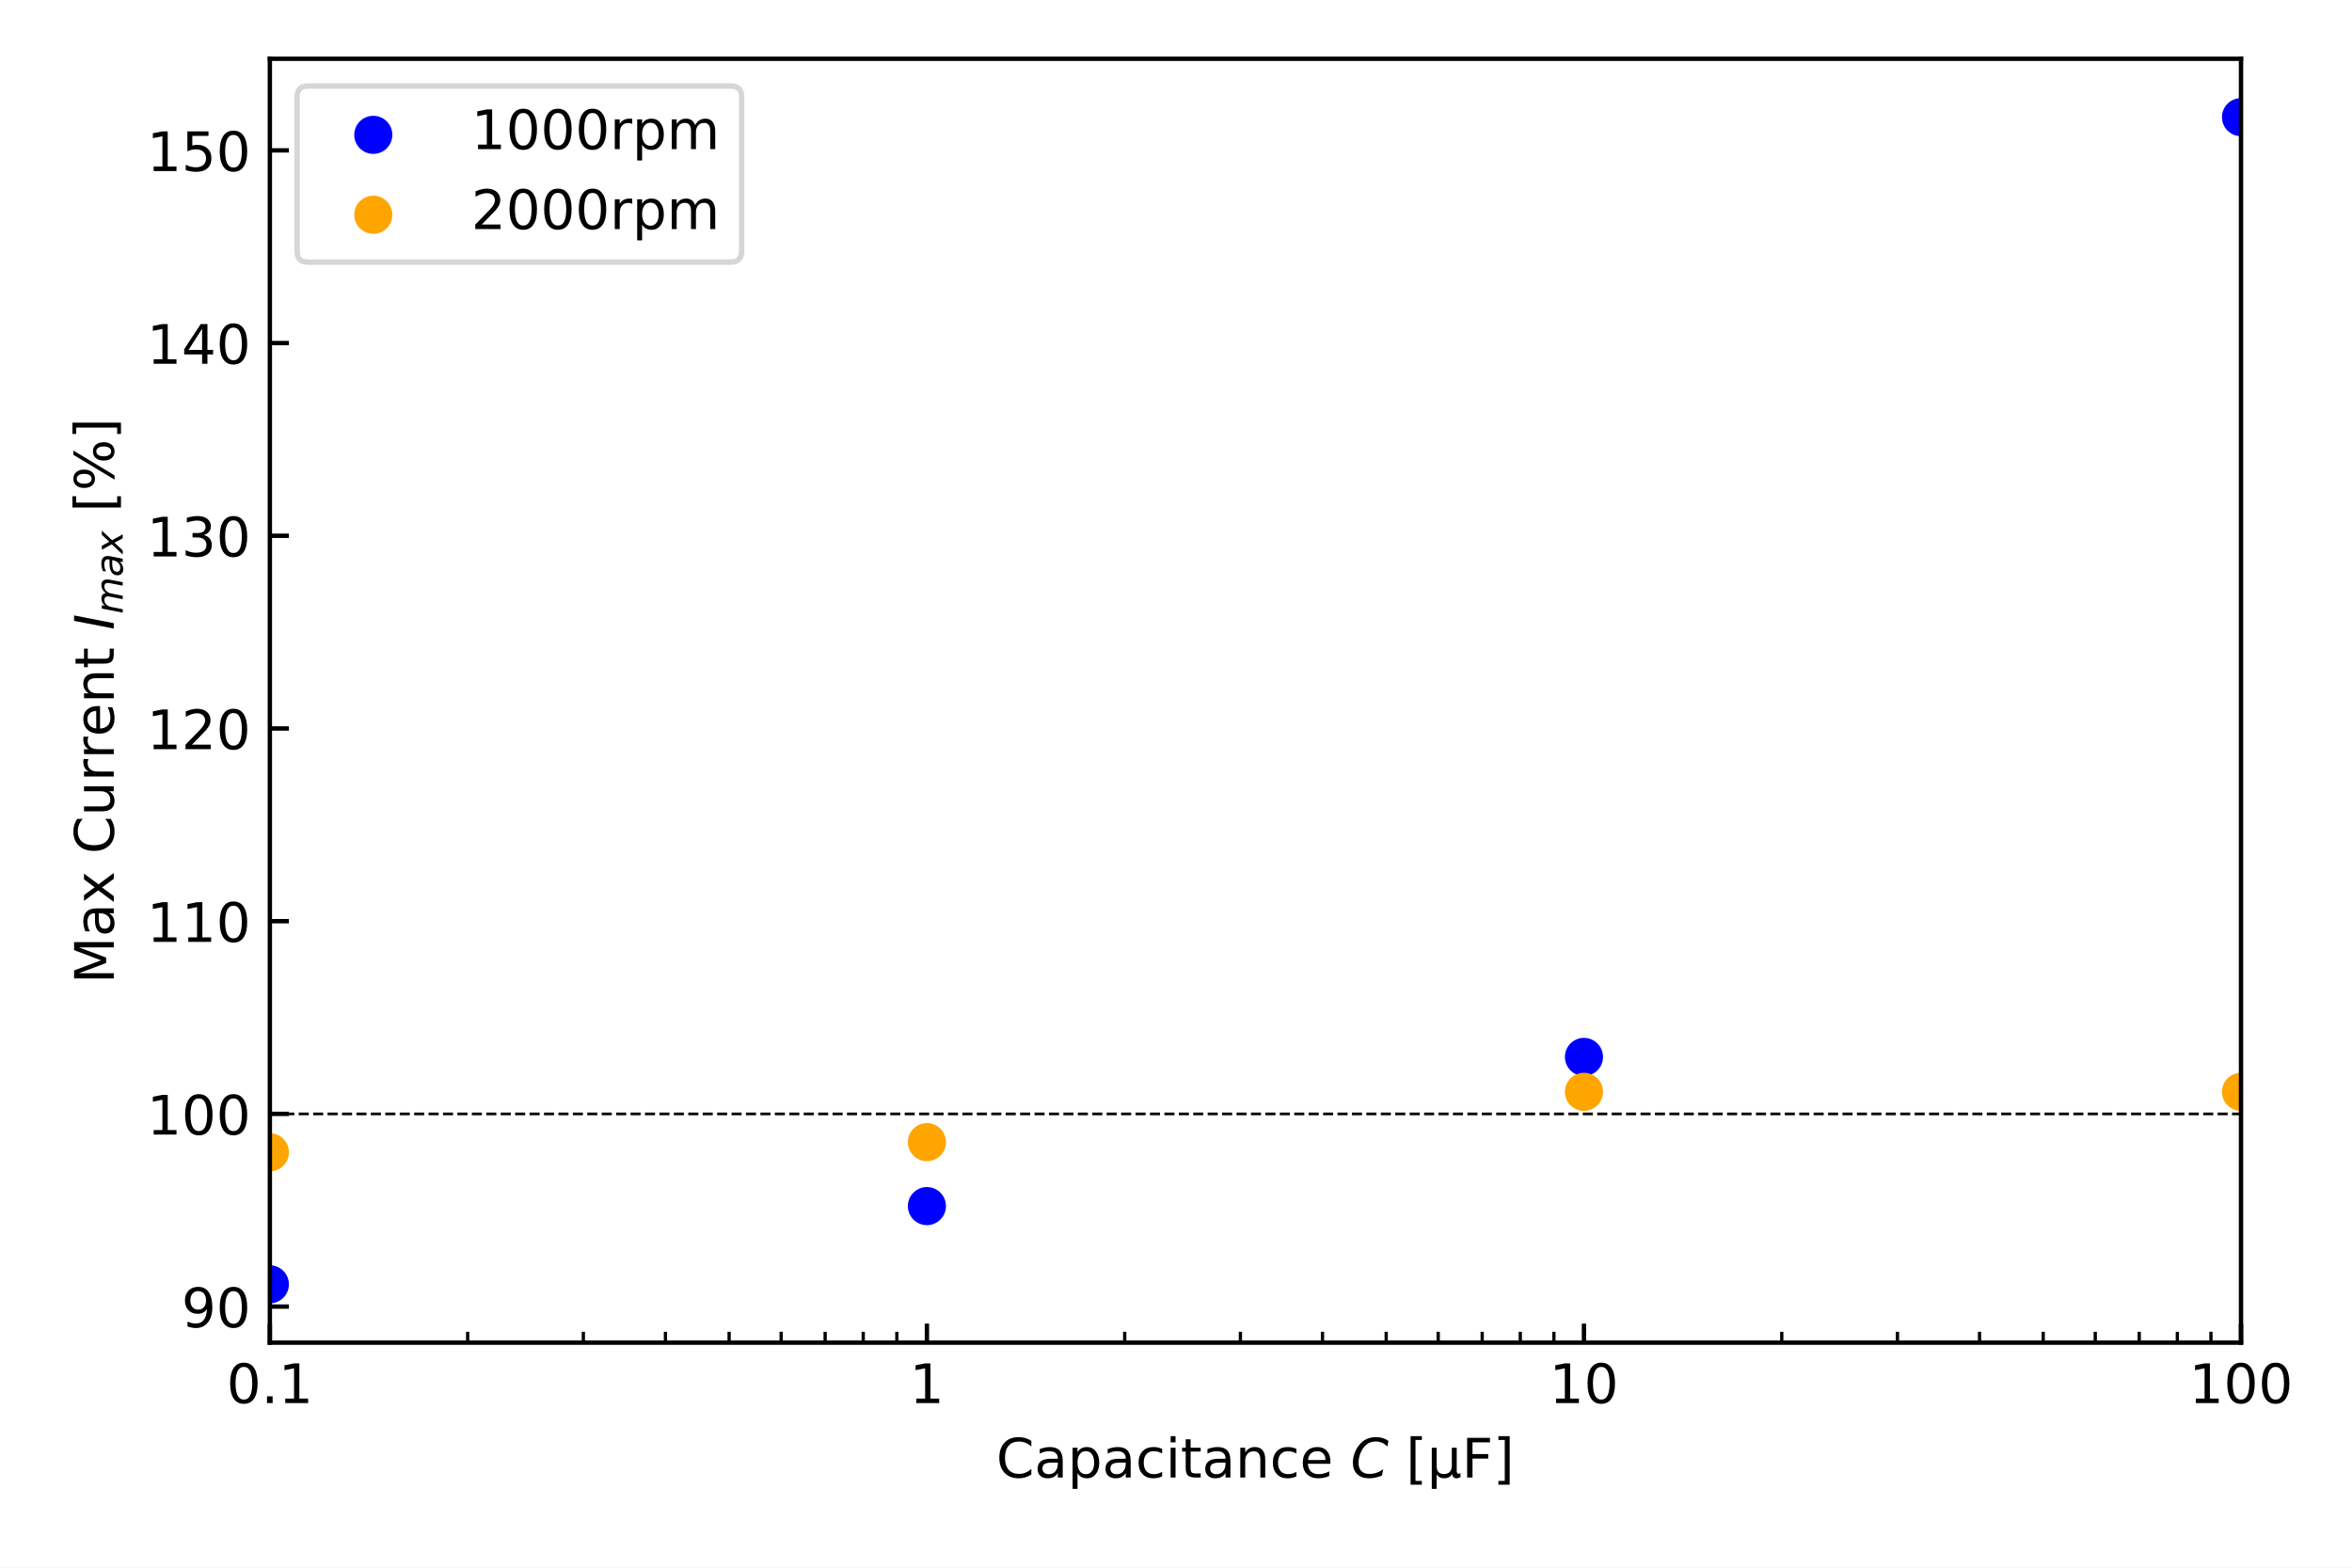
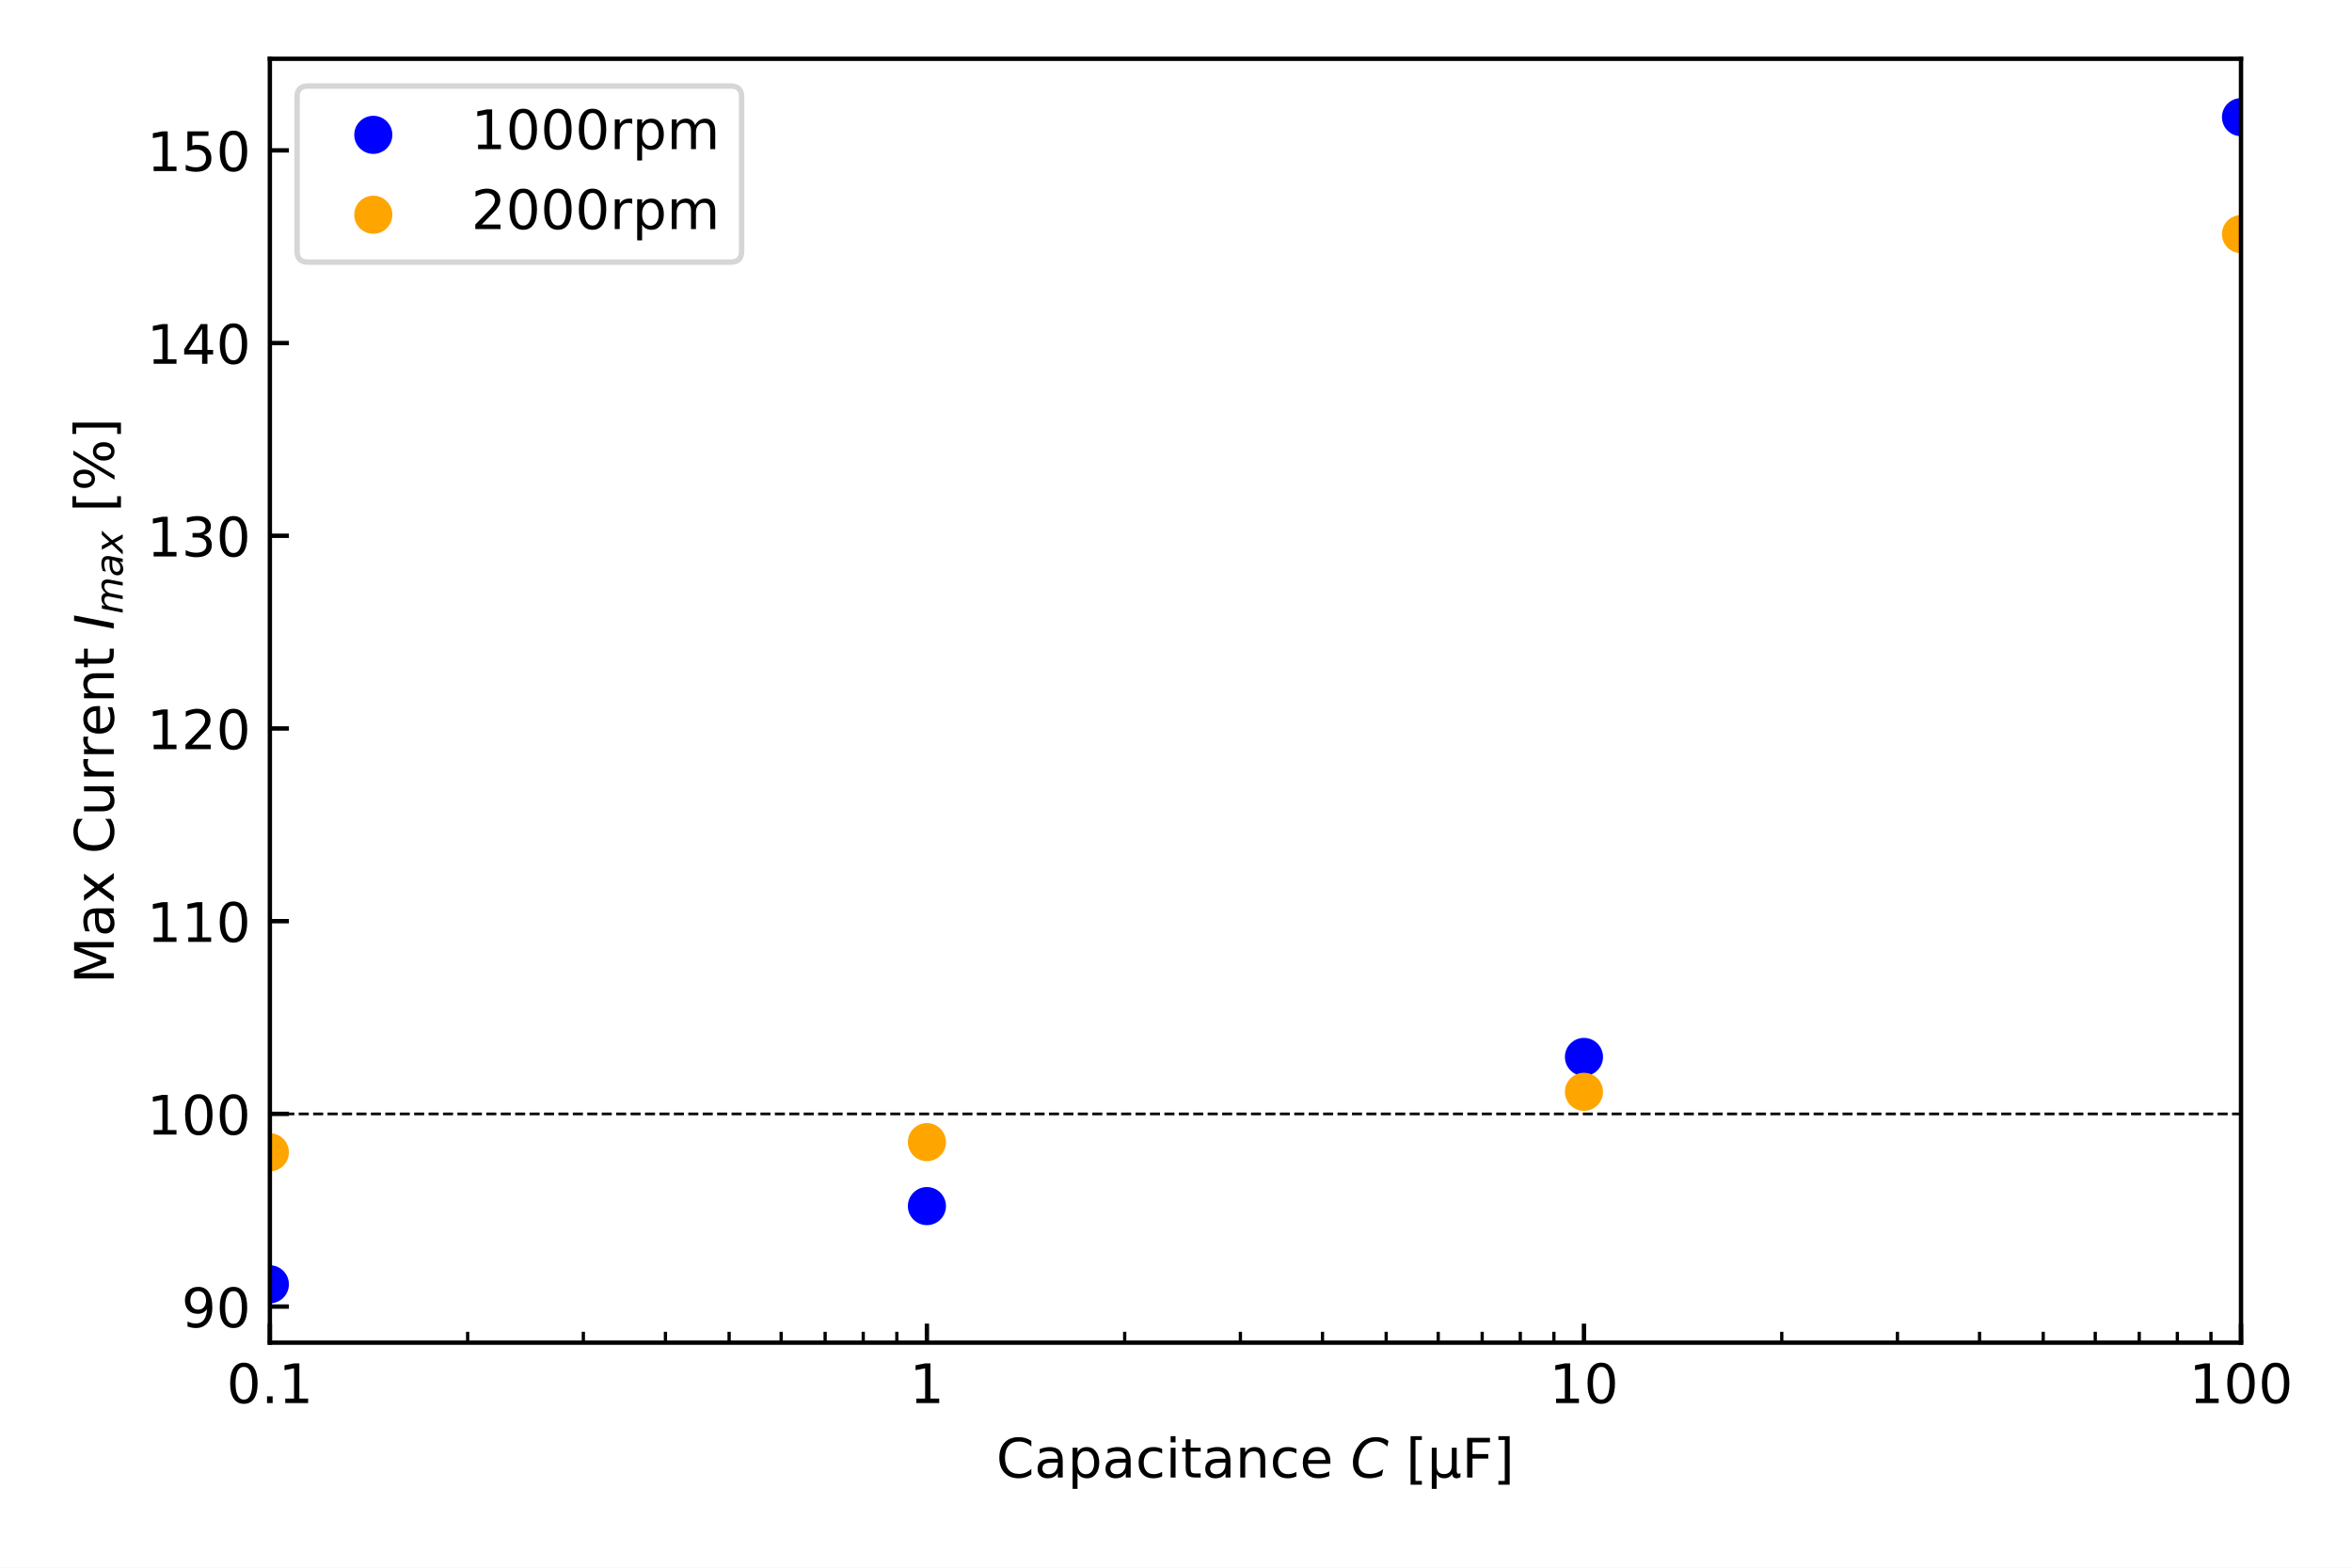
<svg xmlns="http://www.w3.org/2000/svg" xmlns:xlink="http://www.w3.org/1999/xlink" width="432pt" height="288pt" viewBox="0 0 432 288" version="1.1">
  <defs>
    <style type="text/css">*{stroke-linejoin: round; stroke-linecap: butt}</style>
  </defs>
  <g id="figure_1">
    <g id="patch_1">
      <path d="M 0 288  L 432 288  L 432 0  L 0 0  z " style="fill: #ffffff" />
    </g>
    <g id="axes_1">
      <g id="patch_2">
        <path d="M 49.566 246.66  L 411.615 246.66  L 411.615 10.8  L 49.566 10.8  z " style="fill: #ffffff" />
      </g>
      <g id="PathCollection_1">
        <defs>
-           <path id="m480bfcd725" d="M 0 3  C 0.796 3 1.559 2.684 2.121 2.121  C 2.684 1.559 3 0.796 3 0  C 3 -0.796 2.684 -1.559 2.121 -2.121  C 1.559 -2.684 0.796 -3 0 -3  C -0.796 -3 -1.559 -2.684 -2.121 -2.121  C -2.684 -1.559 -3 -0.796 -3 0  C -3 0.796 -2.684 1.559 -2.121 2.121  C -1.559 2.684 -0.796 3 0 3  z " style="stroke: #0000ff" />
+           <path id="me2a1075661" d="M 0 3  C 0.796 3 1.559 2.684 2.121 2.121  C 2.684 1.559 3 0.796 3 0  C 3 -0.796 2.684 -1.559 2.121 -2.121  C 1.559 -2.684 0.796 -3 0 -3  C -0.796 -3 -1.559 -2.684 -2.121 -2.121  C -2.684 -1.559 -3 -0.796 -3 0  C -3 0.796 -2.684 1.559 -2.121 2.121  C -1.559 2.684 -0.796 3 0 3  z " style="stroke: #0000ff" />
        </defs>
-         <g clip-path="url(#p2fd6cdd47a)">
-           <use xlink:href="#m480bfcd725" x="49.566" y="235.939" style="fill: #0000ff; stroke: #0000ff" />
-           <use xlink:href="#m480bfcd725" x="170.249" y="221.573" style="fill: #0000ff; stroke: #0000ff" />
-           <use xlink:href="#m480bfcd725" x="290.932" y="194.168" style="fill: #0000ff; stroke: #0000ff" />
-           <use xlink:href="#m480bfcd725" x="411.615" y="21.521" style="fill: #0000ff; stroke: #0000ff" />
+         <g clip-path="url(#p625bafc1d5)">
+           <use xlink:href="#me2a1075661" x="49.566" y="235.939" style="fill: #0000ff; stroke: #0000ff" />
+           <use xlink:href="#me2a1075661" x="170.249" y="221.573" style="fill: #0000ff; stroke: #0000ff" />
+           <use xlink:href="#me2a1075661" x="290.932" y="194.168" style="fill: #0000ff; stroke: #0000ff" />
+           <use xlink:href="#me2a1075661" x="411.615" y="21.521" style="fill: #0000ff; stroke: #0000ff" />
        </g>
      </g>
      <g id="PathCollection_2">
        <defs>
-           <path id="m4ead90fab8" d="M 0 3  C 0.796 3 1.559 2.684 2.121 2.121  C 2.684 1.559 3 0.796 3 0  C 3 -0.796 2.684 -1.559 2.121 -2.121  C 1.559 -2.684 0.796 -3 0 -3  C -0.796 -3 -1.559 -2.684 -2.121 -2.121  C -2.684 -1.559 -3 -0.796 -3 0  C -3 0.796 -2.684 1.559 -2.121 2.121  C -1.559 2.684 -0.796 3 0 3  z " style="stroke: #ffa500" />
+           <path id="mcf85b56953" d="M 0 3  C 0.796 3 1.559 2.684 2.121 2.121  C 2.684 1.559 3 0.796 3 0  C 3 -0.796 2.684 -1.559 2.121 -2.121  C 1.559 -2.684 0.796 -3 0 -3  C -0.796 -3 -1.559 -2.684 -2.121 -2.121  C -2.684 -1.559 -3 -0.796 -3 0  C -3 0.796 -2.684 1.559 -2.121 2.121  C -1.559 2.684 -0.796 3 0 3  z " style="stroke: #ffa500" />
        </defs>
-         <g clip-path="url(#p2fd6cdd47a)">
-           <use xlink:href="#m4ead90fab8" x="49.566" y="211.688" style="fill: #ffa500; stroke: #ffa500" />
-           <use xlink:href="#m4ead90fab8" x="170.249" y="209.822" style="fill: #ffa500; stroke: #ffa500" />
-           <use xlink:href="#m4ead90fab8" x="290.932" y="200.58" style="fill: #ffa500; stroke: #ffa500" />
-           <use xlink:href="#m4ead90fab8" x="411.615" y="200.58" style="fill: #ffa500; stroke: #ffa500" />
+         <g clip-path="url(#p625bafc1d5)">
+           <use xlink:href="#mcf85b56953" x="49.566" y="211.688" style="fill: #ffa500; stroke: #ffa500" />
+           <use xlink:href="#mcf85b56953" x="170.249" y="209.822" style="fill: #ffa500; stroke: #ffa500" />
+           <use xlink:href="#mcf85b56953" x="290.932" y="200.58" style="fill: #ffa500; stroke: #ffa500" />
+           <use xlink:href="#mcf85b56953" x="411.615" y="43.013" style="fill: #ffa500; stroke: #ffa500" />
        </g>
      </g>
      <g id="matplotlib.axis_1">
        <g id="xtick_1">
          <g id="line2d_1">
            <defs>
-               <path id="mdeba8ba59b" d="M 0 0  L 0 -3.5  " style="stroke: #000000; stroke-width: 0.8" />
+               <path id="mac02fb64e3" d="M 0 0  L 0 -3.5  " style="stroke: #000000; stroke-width: 0.8" />
            </defs>
            <g>
-               <use xlink:href="#mdeba8ba59b" x="49.566" y="246.66" style="stroke: #000000; stroke-width: 0.8" />
+               <use xlink:href="#mac02fb64e3" x="49.566" y="246.66" style="stroke: #000000; stroke-width: 0.8" />
            </g>
          </g>
          <g id="text_1">
            <g transform="translate(41.61444 257.7584) scale(0.1 -0.1)">
              <defs>
                <path id="DejaVuSans-30" d="M 2034 4250  Q 1547 4250 1301 3770  Q 1056 3291 1056 2328  Q 1056 1369 1301 889  Q 1547 409 2034 409  Q 2525 409 2770 889  Q 3016 1369 3016 2328  Q 3016 3291 2770 3770  Q 2525 4250 2034 4250  z M 2034 4750  Q 2819 4750 3233 4129  Q 3647 3509 3647 2328  Q 3647 1150 3233 529  Q 2819 -91 2034 -91  Q 1250 -91 836 529  Q 422 1150 422 2328  Q 422 3509 836 4129  Q 1250 4750 2034 4750  z " transform="scale(0.015625)" />
                <path id="DejaVuSans-2e" d="M 684 794  L 1344 794  L 1344 0  L 684 0  L 684 794  z " transform="scale(0.015625)" />
                <path id="DejaVuSans-31" d="M 794 531  L 1825 531  L 1825 4091  L 703 3866  L 703 4441  L 1819 4666  L 2450 4666  L 2450 531  L 3481 531  L 3481 0  L 794 0  L 794 531  z " transform="scale(0.015625)" />
              </defs>
              <use xlink:href="#DejaVuSans-30" />
              <use xlink:href="#DejaVuSans-2e" x="63.623" />
              <use xlink:href="#DejaVuSans-31" x="95.41" />
            </g>
          </g>
        </g>
        <g id="xtick_2">
          <g id="line2d_2">
            <g>
-               <use xlink:href="#mdeba8ba59b" x="170.249" y="246.66" style="stroke: #000000; stroke-width: 0.8" />
+               <use xlink:href="#mac02fb64e3" x="170.249" y="246.66" style="stroke: #000000; stroke-width: 0.8" />
            </g>
          </g>
          <g id="text_2">
            <g transform="translate(167.0677 257.7584) scale(0.1 -0.1)">
              <use xlink:href="#DejaVuSans-31" />
            </g>
          </g>
        </g>
        <g id="xtick_3">
          <g id="line2d_3">
            <g>
-               <use xlink:href="#mdeba8ba59b" x="290.932" y="246.66" style="stroke: #000000; stroke-width: 0.8" />
+               <use xlink:href="#mac02fb64e3" x="290.932" y="246.66" style="stroke: #000000; stroke-width: 0.8" />
            </g>
          </g>
          <g id="text_3">
            <g transform="translate(284.5695 257.7584) scale(0.1 -0.1)">
              <use xlink:href="#DejaVuSans-31" />
              <use xlink:href="#DejaVuSans-30" x="63.623" />
            </g>
          </g>
        </g>
        <g id="xtick_4">
          <g id="line2d_4">
            <g>
-               <use xlink:href="#mdeba8ba59b" x="411.615" y="246.66" style="stroke: #000000; stroke-width: 0.8" />
+               <use xlink:href="#mac02fb64e3" x="411.615" y="246.66" style="stroke: #000000; stroke-width: 0.8" />
            </g>
          </g>
          <g id="text_4">
            <g transform="translate(402.0713 257.7584) scale(0.1 -0.1)">
              <use xlink:href="#DejaVuSans-31" />
              <use xlink:href="#DejaVuSans-30" x="63.623" />
              <use xlink:href="#DejaVuSans-30" x="127.246" />
            </g>
          </g>
        </g>
        <g id="xtick_5">
          <g id="line2d_5">
            <defs>
-               <path id="me28f4fa1ca" d="M 0 0  L 0 -2  " style="stroke: #000000; stroke-width: 0.6" />
+               <path id="m7596cbf3bf" d="M 0 0  L 0 -2  " style="stroke: #000000; stroke-width: 0.6" />
            </defs>
            <g>
-               <use xlink:href="#me28f4fa1ca" x="85.895" y="246.66" style="stroke: #000000; stroke-width: 0.6" />
+               <use xlink:href="#m7596cbf3bf" x="85.895" y="246.66" style="stroke: #000000; stroke-width: 0.6" />
            </g>
          </g>
        </g>
        <g id="xtick_6">
          <g id="line2d_6">
            <g>
-               <use xlink:href="#me28f4fa1ca" x="107.146" y="246.66" style="stroke: #000000; stroke-width: 0.6" />
+               <use xlink:href="#m7596cbf3bf" x="107.146" y="246.66" style="stroke: #000000; stroke-width: 0.6" />
            </g>
          </g>
        </g>
        <g id="xtick_7">
          <g id="line2d_7">
            <g>
-               <use xlink:href="#me28f4fa1ca" x="122.224" y="246.66" style="stroke: #000000; stroke-width: 0.6" />
+               <use xlink:href="#m7596cbf3bf" x="122.224" y="246.66" style="stroke: #000000; stroke-width: 0.6" />
            </g>
          </g>
        </g>
        <g id="xtick_8">
          <g id="line2d_8">
            <g>
-               <use xlink:href="#me28f4fa1ca" x="133.92" y="246.66" style="stroke: #000000; stroke-width: 0.6" />
+               <use xlink:href="#m7596cbf3bf" x="133.92" y="246.66" style="stroke: #000000; stroke-width: 0.6" />
            </g>
          </g>
        </g>
        <g id="xtick_9">
          <g id="line2d_9">
            <g>
-               <use xlink:href="#me28f4fa1ca" x="143.476" y="246.66" style="stroke: #000000; stroke-width: 0.6" />
+               <use xlink:href="#m7596cbf3bf" x="143.476" y="246.66" style="stroke: #000000; stroke-width: 0.6" />
            </g>
          </g>
        </g>
        <g id="xtick_10">
          <g id="line2d_10">
            <g>
-               <use xlink:href="#me28f4fa1ca" x="151.555" y="246.66" style="stroke: #000000; stroke-width: 0.6" />
+               <use xlink:href="#m7596cbf3bf" x="151.555" y="246.66" style="stroke: #000000; stroke-width: 0.6" />
            </g>
          </g>
        </g>
        <g id="xtick_11">
          <g id="line2d_11">
            <g>
-               <use xlink:href="#me28f4fa1ca" x="158.554" y="246.66" style="stroke: #000000; stroke-width: 0.6" />
+               <use xlink:href="#m7596cbf3bf" x="158.554" y="246.66" style="stroke: #000000; stroke-width: 0.6" />
            </g>
          </g>
        </g>
        <g id="xtick_12">
          <g id="line2d_12">
            <g>
-               <use xlink:href="#me28f4fa1ca" x="164.727" y="246.66" style="stroke: #000000; stroke-width: 0.6" />
+               <use xlink:href="#m7596cbf3bf" x="164.727" y="246.66" style="stroke: #000000; stroke-width: 0.6" />
            </g>
          </g>
        </g>
        <g id="xtick_13">
          <g id="line2d_13">
            <g>
-               <use xlink:href="#me28f4fa1ca" x="206.578" y="246.66" style="stroke: #000000; stroke-width: 0.6" />
+               <use xlink:href="#m7596cbf3bf" x="206.578" y="246.66" style="stroke: #000000; stroke-width: 0.6" />
            </g>
          </g>
        </g>
        <g id="xtick_14">
          <g id="line2d_14">
            <g>
-               <use xlink:href="#me28f4fa1ca" x="227.829" y="246.66" style="stroke: #000000; stroke-width: 0.6" />
+               <use xlink:href="#m7596cbf3bf" x="227.829" y="246.66" style="stroke: #000000; stroke-width: 0.6" />
            </g>
          </g>
        </g>
        <g id="xtick_15">
          <g id="line2d_15">
            <g>
-               <use xlink:href="#me28f4fa1ca" x="242.907" y="246.66" style="stroke: #000000; stroke-width: 0.6" />
+               <use xlink:href="#m7596cbf3bf" x="242.907" y="246.66" style="stroke: #000000; stroke-width: 0.6" />
            </g>
          </g>
        </g>
        <g id="xtick_16">
          <g id="line2d_16">
            <g>
-               <use xlink:href="#me28f4fa1ca" x="254.603" y="246.66" style="stroke: #000000; stroke-width: 0.6" />
+               <use xlink:href="#m7596cbf3bf" x="254.603" y="246.66" style="stroke: #000000; stroke-width: 0.6" />
            </g>
          </g>
        </g>
        <g id="xtick_17">
          <g id="line2d_17">
            <g>
-               <use xlink:href="#me28f4fa1ca" x="264.159" y="246.66" style="stroke: #000000; stroke-width: 0.6" />
+               <use xlink:href="#m7596cbf3bf" x="264.159" y="246.66" style="stroke: #000000; stroke-width: 0.6" />
            </g>
          </g>
        </g>
        <g id="xtick_18">
          <g id="line2d_18">
            <g>
-               <use xlink:href="#me28f4fa1ca" x="272.238" y="246.66" style="stroke: #000000; stroke-width: 0.6" />
+               <use xlink:href="#m7596cbf3bf" x="272.238" y="246.66" style="stroke: #000000; stroke-width: 0.6" />
            </g>
          </g>
        </g>
        <g id="xtick_19">
          <g id="line2d_19">
            <g>
-               <use xlink:href="#me28f4fa1ca" x="279.237" y="246.66" style="stroke: #000000; stroke-width: 0.6" />
+               <use xlink:href="#m7596cbf3bf" x="279.237" y="246.66" style="stroke: #000000; stroke-width: 0.6" />
            </g>
          </g>
        </g>
        <g id="xtick_20">
          <g id="line2d_20">
            <g>
-               <use xlink:href="#me28f4fa1ca" x="285.41" y="246.66" style="stroke: #000000; stroke-width: 0.6" />
+               <use xlink:href="#m7596cbf3bf" x="285.41" y="246.66" style="stroke: #000000; stroke-width: 0.6" />
            </g>
          </g>
        </g>
        <g id="xtick_21">
          <g id="line2d_21">
            <g>
-               <use xlink:href="#me28f4fa1ca" x="327.261" y="246.66" style="stroke: #000000; stroke-width: 0.6" />
+               <use xlink:href="#m7596cbf3bf" x="327.261" y="246.66" style="stroke: #000000; stroke-width: 0.6" />
            </g>
          </g>
        </g>
        <g id="xtick_22">
          <g id="line2d_22">
            <g>
-               <use xlink:href="#me28f4fa1ca" x="348.512" y="246.66" style="stroke: #000000; stroke-width: 0.6" />
+               <use xlink:href="#m7596cbf3bf" x="348.512" y="246.66" style="stroke: #000000; stroke-width: 0.6" />
            </g>
          </g>
        </g>
        <g id="xtick_23">
          <g id="line2d_23">
            <g>
-               <use xlink:href="#me28f4fa1ca" x="363.59" y="246.66" style="stroke: #000000; stroke-width: 0.6" />
+               <use xlink:href="#m7596cbf3bf" x="363.59" y="246.66" style="stroke: #000000; stroke-width: 0.6" />
            </g>
          </g>
        </g>
        <g id="xtick_24">
          <g id="line2d_24">
            <g>
-               <use xlink:href="#me28f4fa1ca" x="375.286" y="246.66" style="stroke: #000000; stroke-width: 0.6" />
+               <use xlink:href="#m7596cbf3bf" x="375.286" y="246.66" style="stroke: #000000; stroke-width: 0.6" />
            </g>
          </g>
        </g>
        <g id="xtick_25">
          <g id="line2d_25">
            <g>
-               <use xlink:href="#me28f4fa1ca" x="384.842" y="246.66" style="stroke: #000000; stroke-width: 0.6" />
+               <use xlink:href="#m7596cbf3bf" x="384.842" y="246.66" style="stroke: #000000; stroke-width: 0.6" />
            </g>
          </g>
        </g>
        <g id="xtick_26">
          <g id="line2d_26">
            <g>
-               <use xlink:href="#me28f4fa1ca" x="392.921" y="246.66" style="stroke: #000000; stroke-width: 0.6" />
+               <use xlink:href="#m7596cbf3bf" x="392.921" y="246.66" style="stroke: #000000; stroke-width: 0.6" />
            </g>
          </g>
        </g>
        <g id="xtick_27">
          <g id="line2d_27">
            <g>
-               <use xlink:href="#me28f4fa1ca" x="399.92" y="246.66" style="stroke: #000000; stroke-width: 0.6" />
+               <use xlink:href="#m7596cbf3bf" x="399.92" y="246.66" style="stroke: #000000; stroke-width: 0.6" />
            </g>
          </g>
        </g>
        <g id="xtick_28">
          <g id="line2d_28">
            <g>
-               <use xlink:href="#me28f4fa1ca" x="406.093" y="246.66" style="stroke: #000000; stroke-width: 0.6" />
+               <use xlink:href="#m7596cbf3bf" x="406.093" y="246.66" style="stroke: #000000; stroke-width: 0.6" />
            </g>
          </g>
        </g>
        <g id="text_5">
          <g transform="translate(182.9905 271.4381) scale(0.1 -0.1)">
            <defs>
              <path id="DejaVuSans-43" d="M 4122 4306  L 4122 3641  Q 3803 3938 3442 4084  Q 3081 4231 2675 4231  Q 1875 4231 1450 3742  Q 1025 3253 1025 2328  Q 1025 1406 1450 917  Q 1875 428 2675 428  Q 3081 428 3442 575  Q 3803 722 4122 1019  L 4122 359  Q 3791 134 3420 21  Q 3050 -91 2638 -91  Q 1578 -91 968 557  Q 359 1206 359 2328  Q 359 3453 968 4101  Q 1578 4750 2638 4750  Q 3056 4750 3426 4639  Q 3797 4528 4122 4306  z " transform="scale(0.015625)" />
              <path id="DejaVuSans-61" d="M 2194 1759  Q 1497 1759 1228 1600  Q 959 1441 959 1056  Q 959 750 1161 570  Q 1363 391 1709 391  Q 2188 391 2477 730  Q 2766 1069 2766 1631  L 2766 1759  L 2194 1759  z M 3341 1997  L 3341 0  L 2766 0  L 2766 531  Q 2569 213 2275 61  Q 1981 -91 1556 -91  Q 1019 -91 701 211  Q 384 513 384 1019  Q 384 1609 779 1909  Q 1175 2209 1959 2209  L 2766 2209  L 2766 2266  Q 2766 2663 2505 2880  Q 2244 3097 1772 3097  Q 1472 3097 1187 3025  Q 903 2953 641 2809  L 641 3341  Q 956 3463 1253 3523  Q 1550 3584 1831 3584  Q 2591 3584 2966 3190  Q 3341 2797 3341 1997  z " transform="scale(0.015625)" />
              <path id="DejaVuSans-70" d="M 1159 525  L 1159 -1331  L 581 -1331  L 581 3500  L 1159 3500  L 1159 2969  Q 1341 3281 1617 3432  Q 1894 3584 2278 3584  Q 2916 3584 3314 3078  Q 3713 2572 3713 1747  Q 3713 922 3314 415  Q 2916 -91 2278 -91  Q 1894 -91 1617 61  Q 1341 213 1159 525  z M 3116 1747  Q 3116 2381 2855 2742  Q 2594 3103 2138 3103  Q 1681 3103 1420 2742  Q 1159 2381 1159 1747  Q 1159 1113 1420 752  Q 1681 391 2138 391  Q 2594 391 2855 752  Q 3116 1113 3116 1747  z " transform="scale(0.015625)" />
              <path id="DejaVuSans-63" d="M 3122 3366  L 3122 2828  Q 2878 2963 2633 3030  Q 2388 3097 2138 3097  Q 1578 3097 1268 2742  Q 959 2388 959 1747  Q 959 1106 1268 751  Q 1578 397 2138 397  Q 2388 397 2633 464  Q 2878 531 3122 666  L 3122 134  Q 2881 22 2623 -34  Q 2366 -91 2075 -91  Q 1284 -91 818 406  Q 353 903 353 1747  Q 353 2603 823 3093  Q 1294 3584 2113 3584  Q 2378 3584 2631 3529  Q 2884 3475 3122 3366  z " transform="scale(0.015625)" />
              <path id="DejaVuSans-69" d="M 603 3500  L 1178 3500  L 1178 0  L 603 0  L 603 3500  z M 603 4863  L 1178 4863  L 1178 4134  L 603 4134  L 603 4863  z " transform="scale(0.015625)" />
              <path id="DejaVuSans-74" d="M 1172 4494  L 1172 3500  L 2356 3500  L 2356 3053  L 1172 3053  L 1172 1153  Q 1172 725 1289 603  Q 1406 481 1766 481  L 2356 481  L 2356 0  L 1766 0  Q 1100 0 847 248  Q 594 497 594 1153  L 594 3053  L 172 3053  L 172 3500  L 594 3500  L 594 4494  L 1172 4494  z " transform="scale(0.015625)" />
              <path id="DejaVuSans-6e" d="M 3513 2113  L 3513 0  L 2938 0  L 2938 2094  Q 2938 2591 2744 2837  Q 2550 3084 2163 3084  Q 1697 3084 1428 2787  Q 1159 2491 1159 1978  L 1159 0  L 581 0  L 581 3500  L 1159 3500  L 1159 2956  Q 1366 3272 1645 3428  Q 1925 3584 2291 3584  Q 2894 3584 3203 3211  Q 3513 2838 3513 2113  z " transform="scale(0.015625)" />
              <path id="DejaVuSans-65" d="M 3597 1894  L 3597 1613  L 953 1613  Q 991 1019 1311 708  Q 1631 397 2203 397  Q 2534 397 2845 478  Q 3156 559 3463 722  L 3463 178  Q 3153 47 2828 -22  Q 2503 -91 2169 -91  Q 1331 -91 842 396  Q 353 884 353 1716  Q 353 2575 817 3079  Q 1281 3584 2069 3584  Q 2775 3584 3186 3129  Q 3597 2675 3597 1894  z M 3022 2063  Q 3016 2534 2758 2815  Q 2500 3097 2075 3097  Q 1594 3097 1305 2825  Q 1016 2553 972 2059  L 3022 2063  z " transform="scale(0.015625)" />
              <path id="DejaVuSans-20" transform="scale(0.015625)" />
              <path id="DejaVuSans-Oblique-43" d="M 4447 4306  L 4319 3641  Q 4019 3944 3683 4091  Q 3347 4238 2956 4238  Q 2422 4238 2017 3981  Q 1613 3725 1319 3200  Q 1131 2863 1032 2486  Q 934 2109 934 1728  Q 934 1091 1264 756  Q 1594 422 2222 422  Q 2656 422 3056 561  Q 3456 700 3834 978  L 3688 231  Q 3316 72 2936 -9  Q 2556 -91 2175 -91  Q 1278 -91 773 396  Q 269 884 269 1753  Q 269 2309 461 2846  Q 653 3384 1013 3828  Q 1394 4300 1883 4525  Q 2372 4750 3022 4750  Q 3422 4750 3780 4639  Q 4138 4528 4447 4306  z " transform="scale(0.015625)" />
              <path id="DejaVuSans-5b" d="M 550 4863  L 1875 4863  L 1875 4416  L 1125 4416  L 1125 -397  L 1875 -397  L 1875 -844  L 550 -844  L 550 4863  z " transform="scale(0.015625)" />
              <path id="DejaVuSans-3bc" d="M 544 -1331  L 544 3500  L 1119 3500  L 1119 1325  Q 1119 872 1334 640  Q 1550 409 1972 409  Q 2434 409 2667 671  Q 2900 934 2900 1459  L 2900 3500  L 3475 3500  L 3475 806  Q 3475 619 3529 530  Q 3584 441 3700 441  Q 3728 441 3778 458  Q 3828 475 3916 513  L 3916 50  Q 3788 -22 3673 -56  Q 3559 -91 3450 -91  Q 3234 -91 3106 31  Q 2978 153 2931 403  Q 2775 156 2548 32  Q 2322 -91 2016 -91  Q 1697 -91 1473 31  Q 1250 153 1119 397  L 1119 -1331  L 544 -1331  z " transform="scale(0.015625)" />
              <path id="DejaVuSans-46" d="M 628 4666  L 3309 4666  L 3309 4134  L 1259 4134  L 1259 2759  L 3109 2759  L 3109 2228  L 1259 2228  L 1259 0  L 628 0  L 628 4666  z " transform="scale(0.015625)" />
              <path id="DejaVuSans-5d" d="M 1947 4863  L 1947 -844  L 622 -844  L 622 -397  L 1369 -397  L 1369 4416  L 622 4416  L 622 4863  L 1947 4863  z " transform="scale(0.015625)" />
            </defs>
            <use xlink:href="#DejaVuSans-43" transform="translate(0 0.015625)" />
            <use xlink:href="#DejaVuSans-61" transform="translate(69.82422 0.015625)" />
            <use xlink:href="#DejaVuSans-70" transform="translate(131.1035 0.015625)" />
            <use xlink:href="#DejaVuSans-61" transform="translate(194.5801 0.015625)" />
            <use xlink:href="#DejaVuSans-63" transform="translate(255.8594 0.015625)" />
            <use xlink:href="#DejaVuSans-69" transform="translate(310.8398 0.015625)" />
            <use xlink:href="#DejaVuSans-74" transform="translate(338.623 0.015625)" />
            <use xlink:href="#DejaVuSans-61" transform="translate(377.832 0.015625)" />
            <use xlink:href="#DejaVuSans-6e" transform="translate(439.1113 0.015625)" />
            <use xlink:href="#DejaVuSans-63" transform="translate(502.4902 0.015625)" />
            <use xlink:href="#DejaVuSans-65" transform="translate(557.4707 0.015625)" />
            <use xlink:href="#DejaVuSans-20" transform="translate(618.9941 0.015625)" />
            <use xlink:href="#DejaVuSans-Oblique-43" transform="translate(650.7812 0.015625)" />
            <use xlink:href="#DejaVuSans-20" transform="translate(720.6055 0.015625)" />
            <use xlink:href="#DejaVuSans-5b" transform="translate(752.3926 0.015625)" />
            <use xlink:href="#DejaVuSans-3bc" transform="translate(791.4062 0.015625)" />
            <use xlink:href="#DejaVuSans-46" transform="translate(855.0293 0.015625)" />
            <use xlink:href="#DejaVuSans-5d" transform="translate(912.5488 0.015625)" />
          </g>
        </g>
      </g>
      <g id="matplotlib.axis_2">
        <g id="ytick_1">
          <g id="line2d_29">
            <defs>
-               <path id="me57cad74dc" d="M 0 0  L 3.5 0  " style="stroke: #000000; stroke-width: 0.8" />
+               <path id="mcccefb7c66" d="M 0 0  L 3.5 0  " style="stroke: #000000; stroke-width: 0.8" />
            </defs>
            <g>
-               <use xlink:href="#me57cad74dc" x="49.566" y="240.033" style="stroke: #000000; stroke-width: 0.8" />
+               <use xlink:href="#mcccefb7c66" x="49.566" y="240.033" style="stroke: #000000; stroke-width: 0.8" />
            </g>
          </g>
          <g id="text_6">
            <g transform="translate(33.341 243.8324) scale(0.1 -0.1)">
              <defs>
                <path id="DejaVuSans-39" d="M 703 97  L 703 672  Q 941 559 1184 500  Q 1428 441 1663 441  Q 2288 441 2617 861  Q 2947 1281 2994 2138  Q 2813 1869 2534 1725  Q 2256 1581 1919 1581  Q 1219 1581 811 2004  Q 403 2428 403 3163  Q 403 3881 828 4315  Q 1253 4750 1959 4750  Q 2769 4750 3195 4129  Q 3622 3509 3622 2328  Q 3622 1225 3098 567  Q 2575 -91 1691 -91  Q 1453 -91 1209 -44  Q 966 3 703 97  z M 1959 2075  Q 2384 2075 2632 2365  Q 2881 2656 2881 3163  Q 2881 3666 2632 3958  Q 2384 4250 1959 4250  Q 1534 4250 1286 3958  Q 1038 3666 1038 3163  Q 1038 2656 1286 2365  Q 1534 2075 1959 2075  z " transform="scale(0.015625)" />
              </defs>
              <use xlink:href="#DejaVuSans-39" />
              <use xlink:href="#DejaVuSans-30" x="63.623" />
            </g>
          </g>
        </g>
        <g id="ytick_2">
          <g id="line2d_30">
            <g>
-               <use xlink:href="#me57cad74dc" x="49.566" y="204.632" style="stroke: #000000; stroke-width: 0.8" />
+               <use xlink:href="#mcccefb7c66" x="49.566" y="204.632" style="stroke: #000000; stroke-width: 0.8" />
            </g>
          </g>
          <g id="text_7">
            <g transform="translate(26.9785 208.4309) scale(0.1 -0.1)">
              <use xlink:href="#DejaVuSans-31" />
              <use xlink:href="#DejaVuSans-30" x="63.623" />
              <use xlink:href="#DejaVuSans-30" x="127.246" />
            </g>
          </g>
        </g>
        <g id="ytick_3">
          <g id="line2d_31">
            <g>
-               <use xlink:href="#me57cad74dc" x="49.566" y="169.23" style="stroke: #000000; stroke-width: 0.8" />
+               <use xlink:href="#mcccefb7c66" x="49.566" y="169.23" style="stroke: #000000; stroke-width: 0.8" />
            </g>
          </g>
          <g id="text_8">
            <g transform="translate(26.9785 173.0295) scale(0.1 -0.1)">
              <use xlink:href="#DejaVuSans-31" />
              <use xlink:href="#DejaVuSans-31" x="63.623" />
              <use xlink:href="#DejaVuSans-30" x="127.246" />
            </g>
          </g>
        </g>
        <g id="ytick_4">
          <g id="line2d_32">
            <g>
-               <use xlink:href="#me57cad74dc" x="49.566" y="133.829" style="stroke: #000000; stroke-width: 0.8" />
+               <use xlink:href="#mcccefb7c66" x="49.566" y="133.829" style="stroke: #000000; stroke-width: 0.8" />
            </g>
          </g>
          <g id="text_9">
            <g transform="translate(26.9785 137.6281) scale(0.1 -0.1)">
              <defs>
                <path id="DejaVuSans-32" d="M 1228 531  L 3431 531  L 3431 0  L 469 0  L 469 531  Q 828 903 1448 1529  Q 2069 2156 2228 2338  Q 2531 2678 2651 2914  Q 2772 3150 2772 3378  Q 2772 3750 2511 3984  Q 2250 4219 1831 4219  Q 1534 4219 1204 4116  Q 875 4013 500 3803  L 500 4441  Q 881 4594 1212 4672  Q 1544 4750 1819 4750  Q 2544 4750 2975 4387  Q 3406 4025 3406 3419  Q 3406 3131 3298 2873  Q 3191 2616 2906 2266  Q 2828 2175 2409 1742  Q 1991 1309 1228 531  z " transform="scale(0.015625)" />
              </defs>
              <use xlink:href="#DejaVuSans-31" />
              <use xlink:href="#DejaVuSans-32" x="63.623" />
              <use xlink:href="#DejaVuSans-30" x="127.246" />
            </g>
          </g>
        </g>
        <g id="ytick_5">
          <g id="line2d_33">
            <g>
-               <use xlink:href="#me57cad74dc" x="49.566" y="98.427" style="stroke: #000000; stroke-width: 0.8" />
+               <use xlink:href="#mcccefb7c66" x="49.566" y="98.427" style="stroke: #000000; stroke-width: 0.8" />
            </g>
          </g>
          <g id="text_10">
            <g transform="translate(26.9785 102.2267) scale(0.1 -0.1)">
              <defs>
                <path id="DejaVuSans-33" d="M 2597 2516  Q 3050 2419 3304 2112  Q 3559 1806 3559 1356  Q 3559 666 3084 287  Q 2609 -91 1734 -91  Q 1441 -91 1130 -33  Q 819 25 488 141  L 488 750  Q 750 597 1062 519  Q 1375 441 1716 441  Q 2309 441 2620 675  Q 2931 909 2931 1356  Q 2931 1769 2642 2001  Q 2353 2234 1838 2234  L 1294 2234  L 1294 2753  L 1863 2753  Q 2328 2753 2575 2939  Q 2822 3125 2822 3475  Q 2822 3834 2567 4026  Q 2313 4219 1838 4219  Q 1578 4219 1281 4162  Q 984 4106 628 3988  L 628 4550  Q 988 4650 1302 4700  Q 1616 4750 1894 4750  Q 2613 4750 3031 4423  Q 3450 4097 3450 3541  Q 3450 3153 3228 2886  Q 3006 2619 2597 2516  z " transform="scale(0.015625)" />
              </defs>
              <use xlink:href="#DejaVuSans-31" />
              <use xlink:href="#DejaVuSans-33" x="63.623" />
              <use xlink:href="#DejaVuSans-30" x="127.246" />
            </g>
          </g>
        </g>
        <g id="ytick_6">
          <g id="line2d_34">
            <g>
-               <use xlink:href="#me57cad74dc" x="49.566" y="63.026" style="stroke: #000000; stroke-width: 0.8" />
+               <use xlink:href="#mcccefb7c66" x="49.566" y="63.026" style="stroke: #000000; stroke-width: 0.8" />
            </g>
          </g>
          <g id="text_11">
            <g transform="translate(26.9785 66.82524) scale(0.1 -0.1)">
              <defs>
                <path id="DejaVuSans-34" d="M 2419 4116  L 825 1625  L 2419 1625  L 2419 4116  z M 2253 4666  L 3047 4666  L 3047 1625  L 3713 1625  L 3713 1100  L 3047 1100  L 3047 0  L 2419 0  L 2419 1100  L 313 1100  L 313 1709  L 2253 4666  z " transform="scale(0.015625)" />
              </defs>
              <use xlink:href="#DejaVuSans-31" />
              <use xlink:href="#DejaVuSans-34" x="63.623" />
              <use xlink:href="#DejaVuSans-30" x="127.246" />
            </g>
          </g>
        </g>
        <g id="ytick_7">
          <g id="line2d_35">
            <g>
-               <use xlink:href="#me57cad74dc" x="49.566" y="27.625" style="stroke: #000000; stroke-width: 0.8" />
+               <use xlink:href="#mcccefb7c66" x="49.566" y="27.625" style="stroke: #000000; stroke-width: 0.8" />
            </g>
          </g>
          <g id="text_12">
            <g transform="translate(26.9785 31.42382) scale(0.1 -0.1)">
              <defs>
                <path id="DejaVuSans-35" d="M 691 4666  L 3169 4666  L 3169 4134  L 1269 4134  L 1269 2991  Q 1406 3038 1543 3061  Q 1681 3084 1819 3084  Q 2600 3084 3056 2656  Q 3513 2228 3513 1497  Q 3513 744 3044 326  Q 2575 -91 1722 -91  Q 1428 -91 1123 -41  Q 819 9 494 109  L 494 744  Q 775 591 1075 516  Q 1375 441 1709 441  Q 2250 441 2565 725  Q 2881 1009 2881 1497  Q 2881 1984 2565 2268  Q 2250 2553 1709 2553  Q 1456 2553 1204 2497  Q 953 2441 691 2322  L 691 4666  z " transform="scale(0.015625)" />
              </defs>
              <use xlink:href="#DejaVuSans-31" />
              <use xlink:href="#DejaVuSans-35" x="63.623" />
              <use xlink:href="#DejaVuSans-30" x="127.246" />
            </g>
          </g>
        </g>
        <g id="text_13">
          <g transform="translate(20.89881 180.73) rotate(-90) scale(0.1 -0.1)">
            <defs>
              <path id="DejaVuSans-4d" d="M 628 4666  L 1569 4666  L 2759 1491  L 3956 4666  L 4897 4666  L 4897 0  L 4281 0  L 4281 4097  L 3078 897  L 2444 897  L 1241 4097  L 1241 0  L 628 0  L 628 4666  z " transform="scale(0.015625)" />
              <path id="DejaVuSans-78" d="M 3513 3500  L 2247 1797  L 3578 0  L 2900 0  L 1881 1375  L 863 0  L 184 0  L 1544 1831  L 300 3500  L 978 3500  L 1906 2253  L 2834 3500  L 3513 3500  z " transform="scale(0.015625)" />
              <path id="DejaVuSans-75" d="M 544 1381  L 544 3500  L 1119 3500  L 1119 1403  Q 1119 906 1312 657  Q 1506 409 1894 409  Q 2359 409 2629 706  Q 2900 1003 2900 1516  L 2900 3500  L 3475 3500  L 3475 0  L 2900 0  L 2900 538  Q 2691 219 2414 64  Q 2138 -91 1772 -91  Q 1169 -91 856 284  Q 544 659 544 1381  z M 1991 3584  L 1991 3584  z " transform="scale(0.015625)" />
              <path id="DejaVuSans-72" d="M 2631 2963  Q 2534 3019 2420 3045  Q 2306 3072 2169 3072  Q 1681 3072 1420 2755  Q 1159 2438 1159 1844  L 1159 0  L 581 0  L 581 3500  L 1159 3500  L 1159 2956  Q 1341 3275 1631 3429  Q 1922 3584 2338 3584  Q 2397 3584 2469 3576  Q 2541 3569 2628 3553  L 2631 2963  z " transform="scale(0.015625)" />
              <path id="DejaVuSans-Oblique-49" d="M 1081 4666  L 1716 4666  L 806 0  L 172 0  L 1081 4666  z " transform="scale(0.015625)" />
              <path id="DejaVuSans-Oblique-6d" d="M 5747 2113  L 5338 0  L 4763 0  L 5166 2094  Q 5191 2228 5203 2325  Q 5216 2422 5216 2491  Q 5216 2772 5059 2928  Q 4903 3084 4622 3084  Q 4203 3084 3875 2770  Q 3547 2456 3450 1953  L 3066 0  L 2491 0  L 2900 2094  Q 2925 2209 2937 2307  Q 2950 2406 2950 2484  Q 2950 2769 2794 2926  Q 2638 3084 2363 3084  Q 1938 3084 1609 2770  Q 1281 2456 1184 1953  L 800 0  L 225 0  L 909 3500  L 1484 3500  L 1375 2956  Q 1609 3263 1923 3423  Q 2238 3584 2597 3584  Q 2978 3584 3223 3384  Q 3469 3184 3519 2828  Q 3781 3197 4126 3390  Q 4472 3584 4856 3584  Q 5306 3584 5551 3325  Q 5797 3066 5797 2591  Q 5797 2488 5784 2364  Q 5772 2241 5747 2113  z " transform="scale(0.015625)" />
              <path id="DejaVuSans-Oblique-61" d="M 3438 1997  L 3047 0  L 2472 0  L 2578 531  Q 2325 219 2001 64  Q 1678 -91 1281 -91  Q 834 -91 548 182  Q 263 456 263 884  Q 263 1497 752 1853  Q 1241 2209 2100 2209  L 2900 2209  L 2931 2363  Q 2938 2388 2941 2417  Q 2944 2447 2944 2509  Q 2944 2788 2717 2942  Q 2491 3097 2081 3097  Q 1800 3097 1504 3025  Q 1209 2953 897 2809  L 997 3341  Q 1322 3463 1633 3523  Q 1944 3584 2234 3584  Q 2853 3584 3176 3315  Q 3500 3047 3500 2534  Q 3500 2431 3484 2292  Q 3469 2153 3438 1997  z M 2816 1759  L 2241 1759  Q 1534 1759 1195 1570  Q 856 1381 856 984  Q 856 709 1029 553  Q 1203 397 1509 397  Q 1978 397 2328 733  Q 2678 1069 2791 1631  L 2816 1759  z " transform="scale(0.015625)" />
              <path id="DejaVuSans-Oblique-78" d="M 3841 3500  L 2234 1784  L 3219 0  L 2559 0  L 1819 1388  L 531 0  L -166 0  L 1556 1844  L 641 3500  L 1300 3500  L 1972 2234  L 3144 3500  L 3841 3500  z " transform="scale(0.015625)" />
              <path id="DejaVuSans-25" d="M 4653 2053  Q 4381 2053 4226 1822  Q 4072 1591 4072 1178  Q 4072 772 4226 539  Q 4381 306 4653 306  Q 4919 306 5073 539  Q 5228 772 5228 1178  Q 5228 1588 5073 1820  Q 4919 2053 4653 2053  z M 4653 2450  Q 5147 2450 5437 2106  Q 5728 1763 5728 1178  Q 5728 594 5436 251  Q 5144 -91 4653 -91  Q 4153 -91 3862 251  Q 3572 594 3572 1178  Q 3572 1766 3864 2108  Q 4156 2450 4653 2450  z M 1428 4353  Q 1159 4353 1004 4120  Q 850 3888 850 3481  Q 850 3069 1003 2837  Q 1156 2606 1428 2606  Q 1700 2606 1854 2837  Q 2009 3069 2009 3481  Q 2009 3884 1853 4118  Q 1697 4353 1428 4353  z M 4250 4750  L 4750 4750  L 1831 -91  L 1331 -91  L 4250 4750  z M 1428 4750  Q 1922 4750 2215 4408  Q 2509 4066 2509 3481  Q 2509 2891 2217 2550  Q 1925 2209 1428 2209  Q 931 2209 642 2551  Q 353 2894 353 3481  Q 353 4063 643 4406  Q 934 4750 1428 4750  z " transform="scale(0.015625)" />
            </defs>
            <use xlink:href="#DejaVuSans-4d" transform="translate(0 0.015625)" />
            <use xlink:href="#DejaVuSans-61" transform="translate(86.2793 0.015625)" />
            <use xlink:href="#DejaVuSans-78" transform="translate(147.5586 0.015625)" />
            <use xlink:href="#DejaVuSans-20" transform="translate(206.7383 0.015625)" />
            <use xlink:href="#DejaVuSans-43" transform="translate(238.5254 0.015625)" />
            <use xlink:href="#DejaVuSans-75" transform="translate(308.3496 0.015625)" />
            <use xlink:href="#DejaVuSans-72" transform="translate(371.7285 0.015625)" />
            <use xlink:href="#DejaVuSans-72" transform="translate(412.8418 0.015625)" />
            <use xlink:href="#DejaVuSans-65" transform="translate(453.9551 0.015625)" />
            <use xlink:href="#DejaVuSans-6e" transform="translate(515.4785 0.015625)" />
            <use xlink:href="#DejaVuSans-74" transform="translate(578.8574 0.015625)" />
            <use xlink:href="#DejaVuSans-20" transform="translate(618.0664 0.015625)" />
            <use xlink:href="#DejaVuSans-Oblique-49" transform="translate(649.8535 0.015625)" />
            <use xlink:href="#DejaVuSans-Oblique-6d" transform="translate(679.3457 -16.39062) scale(0.7)" />
            <use xlink:href="#DejaVuSans-Oblique-61" transform="translate(747.5342 -16.39062) scale(0.7)" />
            <use xlink:href="#DejaVuSans-Oblique-78" transform="translate(790.4297 -16.39062) scale(0.7)" />
            <use xlink:href="#DejaVuSans-20" transform="translate(834.5898 0.015625)" />
            <use xlink:href="#DejaVuSans-5b" transform="translate(866.377 0.015625)" />
            <use xlink:href="#DejaVuSans-25" transform="translate(905.3906 0.015625)" />
            <use xlink:href="#DejaVuSans-5d" transform="translate(1000.41 0.015625)" />
          </g>
        </g>
      </g>
      <g id="line2d_36">
-         <path d="M 49.566 204.632  L 411.615 204.632  " clip-path="url(#p2fd6cdd47a)" style="fill: none; stroke-dasharray: 1.85,0.8; stroke-dashoffset: 0; stroke: #000000; stroke-width: 0.5" />
+         <path d="M 49.566 204.632  L 411.615 204.632  " clip-path="url(#p625bafc1d5)" style="fill: none; stroke-dasharray: 1.85,0.8; stroke-dashoffset: 0; stroke: #000000; stroke-width: 0.5" />
      </g>
      <g id="patch_3">
        <path d="M 49.566 246.66  L 49.566 10.8  " style="fill: none; stroke: #000000; stroke-width: 0.8; stroke-linejoin: miter; stroke-linecap: square" />
      </g>
      <g id="patch_4">
        <path d="M 411.615 246.66  L 411.615 10.8  " style="fill: none; stroke: #000000; stroke-width: 0.8; stroke-linejoin: miter; stroke-linecap: square" />
      </g>
      <g id="patch_5">
        <path d="M 49.566 246.66  L 411.615 246.66  " style="fill: none; stroke: #000000; stroke-width: 0.8; stroke-linejoin: miter; stroke-linecap: square" />
      </g>
      <g id="patch_6">
        <path d="M 49.566 10.8  L 411.615 10.8  " style="fill: none; stroke: #000000; stroke-width: 0.8; stroke-linejoin: miter; stroke-linecap: square" />
      </g>
      <g id="legend_1">
        <g id="patch_7">
          <path d="M 56.566 48.156  L 134.216 48.156  Q 136.216 48.156 136.216 46.156  L 136.216 17.8  Q 136.216 15.8 134.216 15.8  L 56.566 15.8  Q 54.566 15.8 54.566 17.8  L 54.566 46.156  Q 54.566 48.156 56.566 48.156  z " style="fill: #ffffff; opacity: 0.8; stroke: #cccccc; stroke-linejoin: miter" />
        </g>
        <g id="PathCollection_3">
          <g>
-             <use xlink:href="#m480bfcd725" x="68.566" y="24.773" style="fill: #0000ff; stroke: #0000ff" />
+             <use xlink:href="#me2a1075661" x="68.566" y="24.773" style="fill: #0000ff; stroke: #0000ff" />
          </g>
        </g>
        <g id="text_14">
          <g transform="translate(86.566 27.39844) scale(0.1 -0.1)">
            <defs>
              <path id="DejaVuSans-6d" d="M 3328 2828  Q 3544 3216 3844 3400  Q 4144 3584 4550 3584  Q 5097 3584 5394 3201  Q 5691 2819 5691 2113  L 5691 0  L 5113 0  L 5113 2094  Q 5113 2597 4934 2840  Q 4756 3084 4391 3084  Q 3944 3084 3684 2787  Q 3425 2491 3425 1978  L 3425 0  L 2847 0  L 2847 2094  Q 2847 2600 2669 2842  Q 2491 3084 2119 3084  Q 1678 3084 1418 2786  Q 1159 2488 1159 1978  L 1159 0  L 581 0  L 581 3500  L 1159 3500  L 1159 2956  Q 1356 3278 1631 3431  Q 1906 3584 2284 3584  Q 2666 3584 2933 3390  Q 3200 3197 3328 2828  z " transform="scale(0.015625)" />
            </defs>
            <use xlink:href="#DejaVuSans-31" />
            <use xlink:href="#DejaVuSans-30" x="63.623" />
            <use xlink:href="#DejaVuSans-30" x="127.246" />
            <use xlink:href="#DejaVuSans-30" x="190.869" />
            <use xlink:href="#DejaVuSans-72" x="254.492" />
            <use xlink:href="#DejaVuSans-70" x="295.605" />
            <use xlink:href="#DejaVuSans-6d" x="359.082" />
          </g>
        </g>
        <g id="PathCollection_4">
          <g>
-             <use xlink:href="#m4ead90fab8" x="68.566" y="39.452" style="fill: #ffa500; stroke: #ffa500" />
+             <use xlink:href="#mcf85b56953" x="68.566" y="39.452" style="fill: #ffa500; stroke: #ffa500" />
          </g>
        </g>
        <g id="text_15">
          <g transform="translate(86.566 42.07656) scale(0.1 -0.1)">
            <use xlink:href="#DejaVuSans-32" />
            <use xlink:href="#DejaVuSans-30" x="63.623" />
            <use xlink:href="#DejaVuSans-30" x="127.246" />
            <use xlink:href="#DejaVuSans-30" x="190.869" />
            <use xlink:href="#DejaVuSans-72" x="254.492" />
            <use xlink:href="#DejaVuSans-70" x="295.605" />
            <use xlink:href="#DejaVuSans-6d" x="359.082" />
          </g>
        </g>
      </g>
    </g>
  </g>
  <defs>
-     <clipPath id="p2fd6cdd47a">
+     <clipPath id="p625bafc1d5">
      <rect x="49.566" y="10.8" width="362.049" height="235.86" />
    </clipPath>
  </defs>
</svg>
